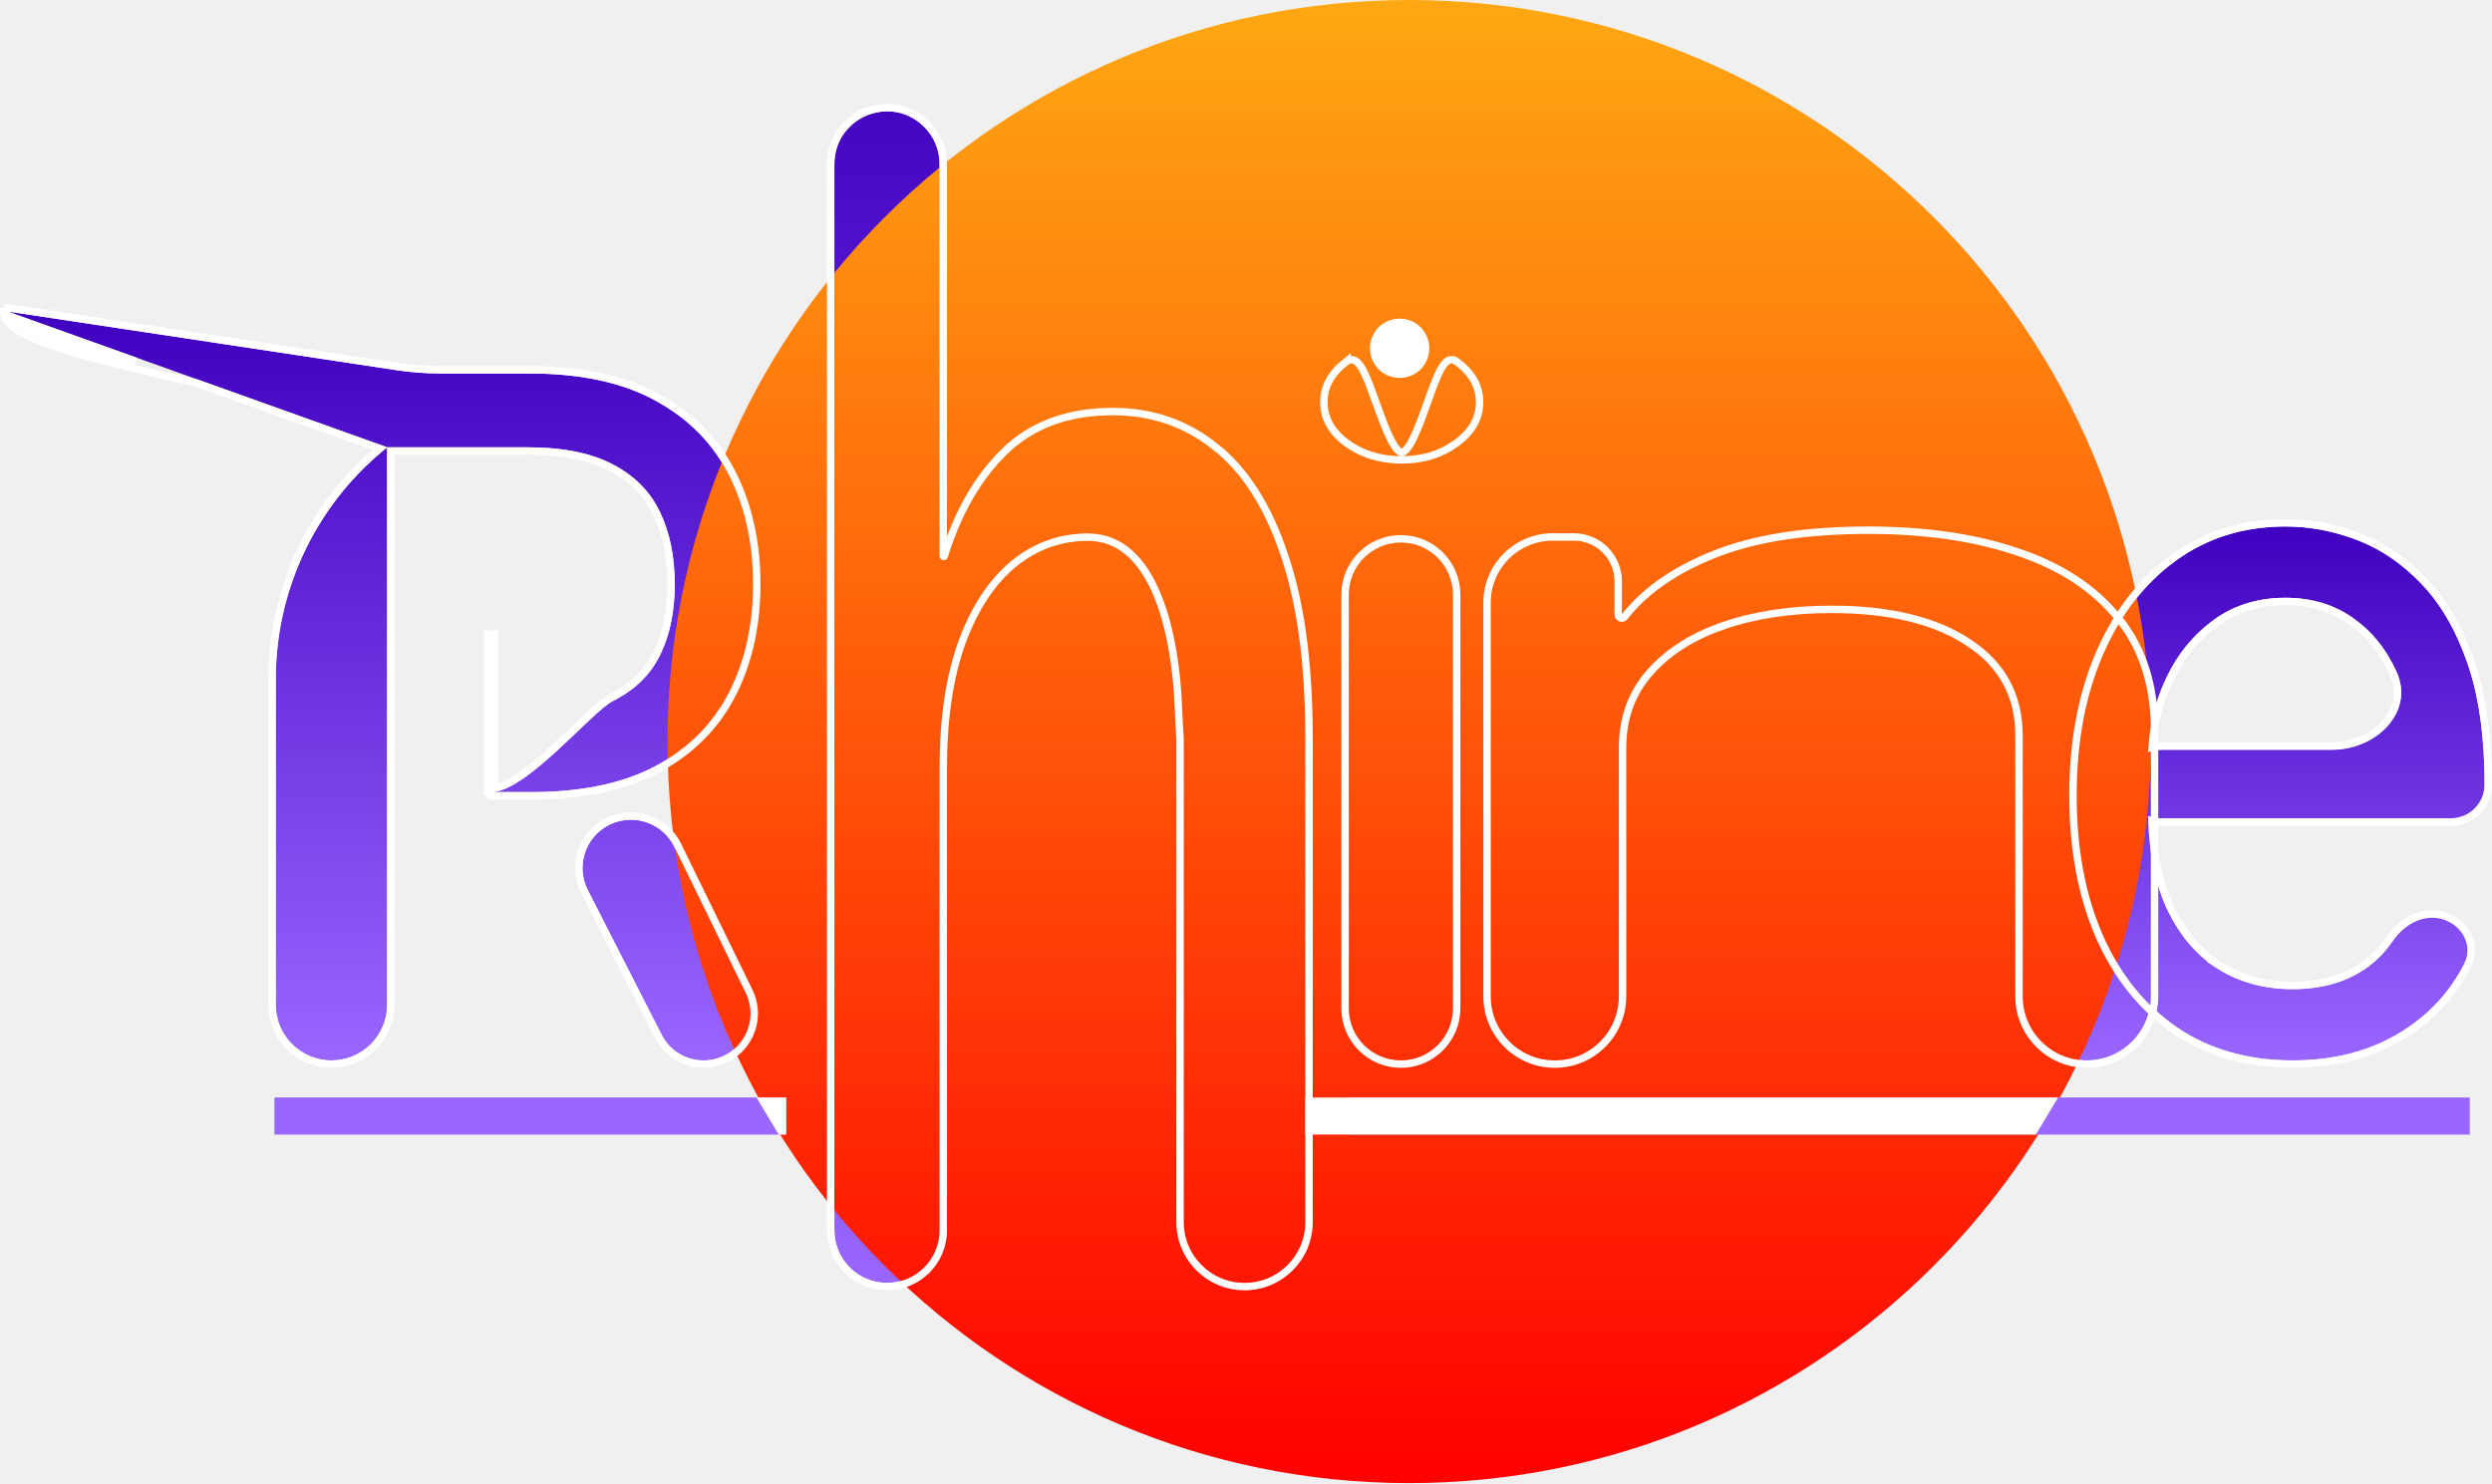
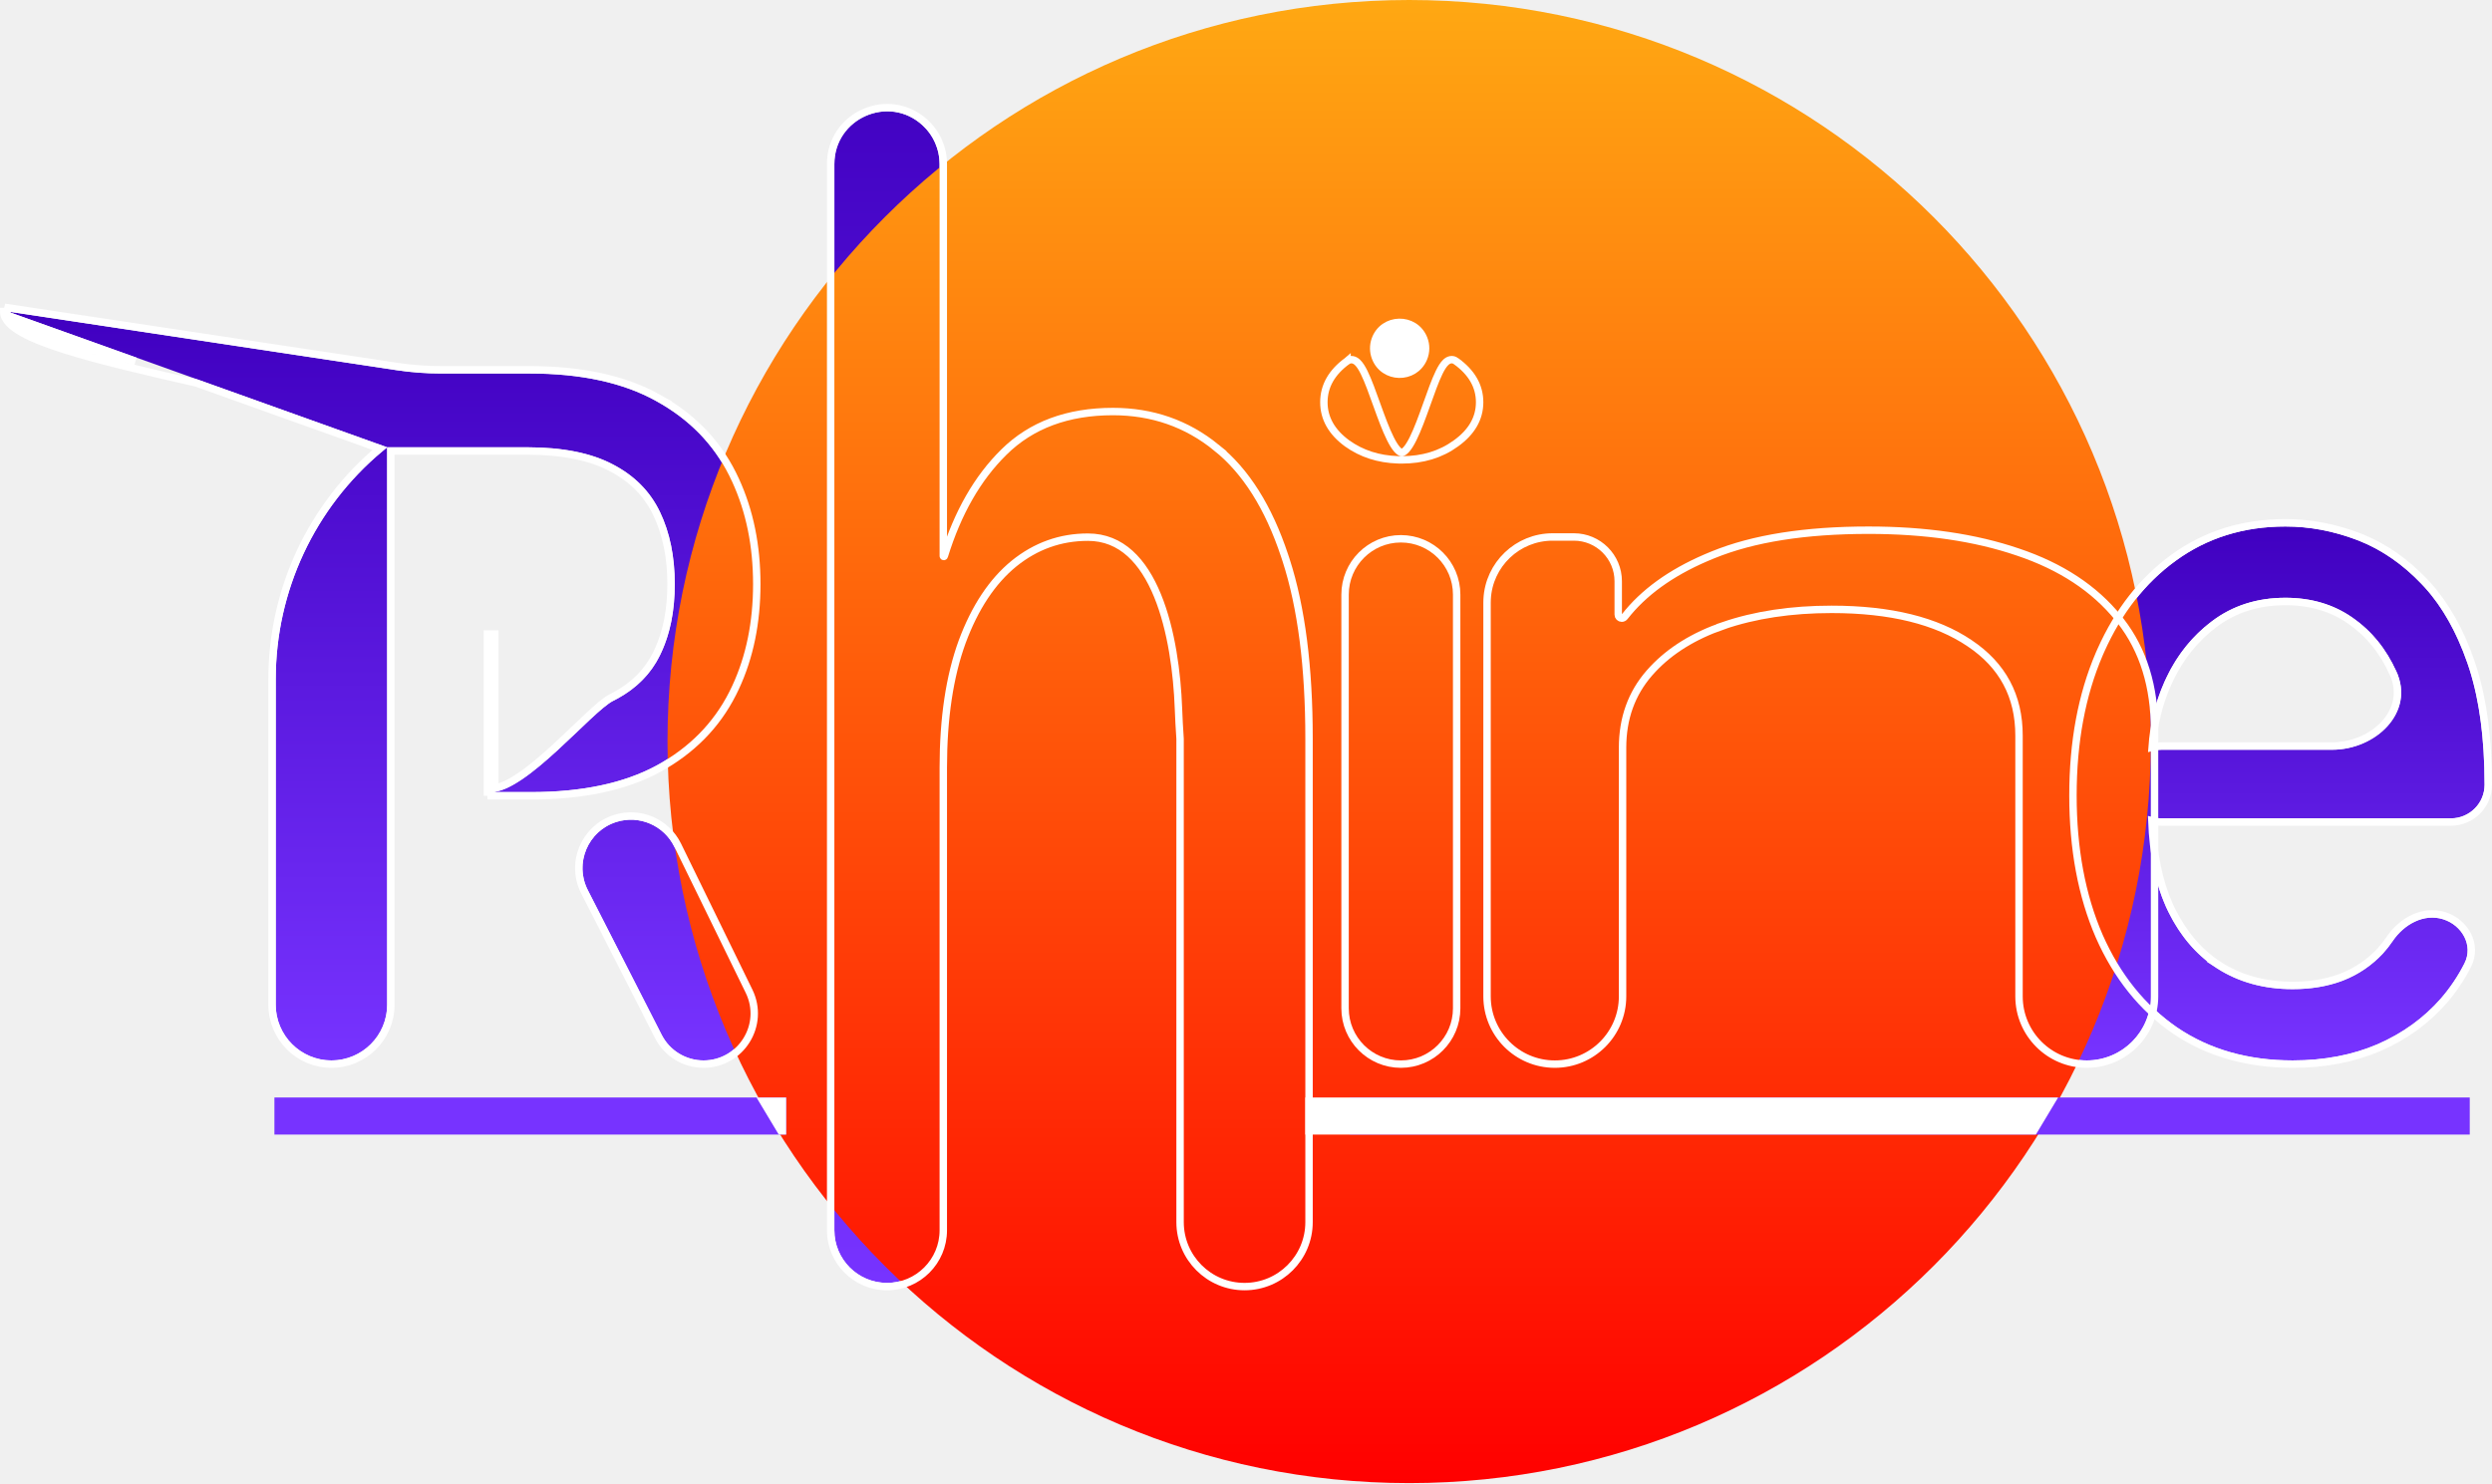
<svg xmlns="http://www.w3.org/2000/svg" width="336" height="200" viewBox="0 0 336 200" fill="none">
  <path d="M309.127 143C303.107 143 297.913 141.519 293.547 138.557C289.207 135.564 285.858 131.393 283.499 126.043C281.166 120.662 280 114.406 280 107.272C280 100.139 281.166 93.851 283.499 88.411C285.858 82.939 289.14 78.678 293.343 75.625C297.574 72.542 302.51 71 308.151 71C311.405 71 314.619 71.605 317.792 72.814C320.965 74.023 323.854 75.987 326.457 78.708C329.061 81.398 331.135 84.965 332.681 89.408C334.227 93.851 335 99.322 335 105.821V105.821C335 108.325 332.97 110.355 330.466 110.355H291.459C288.905 110.355 286.834 108.285 286.834 105.73V105.73C286.834 103.176 288.905 101.106 291.459 101.106H314.424C320.396 101.106 325.605 96.018 323.121 90.587V90.587C321.738 87.504 319.758 85.07 317.182 83.287C314.633 81.504 311.622 80.612 308.151 80.612C304.327 80.612 301.018 81.67 298.225 83.786C295.459 85.871 293.33 88.592 291.838 91.947C290.346 95.302 289.601 98.899 289.601 102.738V108.904C289.601 114.164 290.414 118.622 292.041 122.28C293.696 125.907 295.987 128.673 298.916 130.577C301.845 132.451 305.249 133.388 309.127 133.388C311.649 133.388 313.928 132.995 315.962 132.209C318.023 131.393 319.799 130.184 321.291 128.582C321.77 128.058 322.214 127.493 322.623 126.887C324.143 124.639 326.82 123.154 329.41 123.965V123.965C331.981 124.769 333.503 127.507 332.288 129.912C331.425 131.62 330.362 133.202 329.101 134.657C326.796 137.287 323.948 139.343 320.558 140.824C317.168 142.275 313.358 143 309.127 143Z" fill="url(#paint0_linear_12_18)" />
  <path d="M218.273 100.838V134.363C218.273 139.133 214.406 143 209.637 143V143C204.867 143 201 139.133 201 134.363V81.256C201 76.648 204.736 72.913 209.344 72.913H212.212C215.236 72.913 217.688 75.364 217.688 78.388V82.89C217.688 83.428 218.123 83.864 218.661 83.864V83.864C218.969 83.864 219.258 83.717 219.448 83.473C222.083 80.095 225.985 77.366 231.155 75.285C236.522 73.095 243.451 72 251.941 72C259.553 72 266.213 72.973 271.922 74.92C277.631 76.837 282.071 79.757 285.243 83.681C288.414 87.575 290 92.503 290 98.465V134.363C290 139.133 286.133 143 281.363 143V143C276.594 143 272.727 139.133 272.727 134.363V99.195C272.727 93.689 270.434 89.4 265.847 86.328C261.26 83.225 254.966 81.674 246.964 81.674C241.45 81.674 236.522 82.419 232.179 83.909C227.885 85.4 224.494 87.575 222.006 90.434C219.517 93.294 218.273 96.762 218.273 100.838Z" fill="url(#paint1_linear_12_18)" />
  <path d="M188.881 143C185.002 143 181.857 139.855 181.857 135.976V80.181C181.857 76.302 185.002 73.157 188.881 73.157V73.157C192.76 73.157 195.905 76.302 195.905 80.181V135.976C195.905 139.855 192.76 143 188.881 143V143ZM189 61.516C186.262 61.516 183.901 60.804 181.917 59.379C179.972 57.955 179 56.242 179 54.241C179 52.24 179.972 50.528 181.917 49.103C183.901 47.678 186.262 61.516 189 61.516C191.738 61.516 194.079 47.678 196.024 49.103C198.008 50.528 199 52.24 199 54.241C199 56.242 198.008 57.955 196.024 59.379C194.079 60.804 191.738 61.516 189 61.516Z" fill="url(#paint2_linear_12_18)" />
  <path d="M185.434 48.179C185.154 47.417 185.147 46.58 185.415 45.814C186.483 42.762 190.766 42.665 191.967 45.667C192.308 46.521 192.3 47.476 191.943 48.324C190.711 51.249 186.532 51.157 185.434 48.179Z" fill="url(#paint3_linear_12_18)" />
  <path d="M126.685 103.52V165.907C126.685 169.825 123.51 173 119.593 173V173C115.675 173 112.5 169.825 112.5 165.907V22.12C112.5 15.95 119.835 12.722 124.385 16.892V16.892C125.85 18.235 126.685 20.132 126.685 22.12V74.979C126.685 75.293 126.939 75.547 127.253 75.547V75.547C127.503 75.547 127.724 75.382 127.798 75.142C129.58 69.367 132.213 64.764 135.696 61.335C139.294 57.776 144.081 55.996 150.055 55.996C155.238 55.996 159.776 57.575 163.671 60.733C167.566 63.842 170.587 68.629 172.732 75.096C174.911 81.512 176 89.684 176 99.609V164.806C176 169.331 172.331 173 167.806 173V173C163.28 173 159.611 169.331 159.611 164.806V99.609C159.509 98.133 159.439 96.792 159.394 95.556C159.043 85.899 156.351 71.938 146.688 71.938V71.938C142.859 71.938 139.426 73.166 136.39 75.622C133.386 78.079 131.009 81.663 129.26 86.375C127.543 91.087 126.685 96.802 126.685 103.52Z" fill="url(#paint4_linear_12_18)" />
  <path fill-rule="evenodd" clip-rule="evenodd" d="M94.856 143C99.539 143 102.602 138.093 100.546 133.886L90.928 114.202C89.513 111.307 86.195 109.878 83.119 110.841V110.841C79.263 112.047 77.42 116.433 79.256 120.032L89.215 139.545C90.296 141.666 92.476 143 94.856 143V143Z" fill="url(#paint5_linear_12_18)" />
  <path d="M71.415 50.368C78.34 50.368 84.024 51.604 88.467 54.077C92.911 56.519 96.2 59.881 98.335 64.163C100.47 68.445 101.538 73.315 101.538 78.772C101.538 84.23 100.47 89.07 98.335 93.291C96.2 97.513 92.925 100.83 88.511 103.242C84.096 105.624 78.455 106.815 71.588 106.815H66.222C70.954 106.815 79.783 95.96 82.668 94.513C85.582 93.065 87.688 91.015 88.987 88.361C90.314 85.678 90.978 82.481 90.978 78.772C90.978 75.064 90.314 71.822 88.987 69.048C87.659 66.274 85.539 64.133 82.625 62.625C79.71 61.087 75.859 60.318 71.069 60.318C63.7 60.318 59.568 60.318 52.199 60.318V67.374V135.491C52.199 139.638 48.837 143 44.69 143V143C40.543 143 37.181 139.638 37.181 135.491V91.569C37.181 79.705 42.448 68.454 51.557 60.854L52.199 60.318L1 42L53.473 49.92C55.449 50.218 57.444 50.368 59.442 50.368H71.415Z" fill="url(#paint6_linear_12_18)" />
  <circle cx="190" cy="100" r="100" fill="url(#paint7_linear_12_18)" />
  <path d="M308.151 70.5C311.469 70.5 314.743 71.117 317.97 72.347L318.576 72.588C321.587 73.839 324.333 75.766 326.816 78.36L327.31 78.887C329.743 81.572 331.687 85.03 333.153 89.244L333.438 90.102C334.817 94.451 335.5 99.695 335.5 105.821C335.5 108.601 333.246 110.855 330.466 110.855H291.459C291.001 110.855 290.557 110.794 290.134 110.681C290.299 115.117 291.09 118.91 292.496 122.072L292.808 122.729C294.399 125.958 296.528 128.427 299.189 130.157H299.188C302.027 131.973 305.334 132.888 309.127 132.888C311.443 132.888 313.535 132.55 315.409 131.881L315.781 131.742C317.773 130.953 319.485 129.787 320.925 128.241C321.386 127.736 321.814 127.192 322.209 126.607C323.803 124.249 326.685 122.588 329.56 123.487C332.356 124.362 334.12 127.396 332.734 130.138C331.852 131.883 330.767 133.499 329.479 134.985L329.478 134.987C327.121 137.675 324.212 139.773 320.759 141.282L320.755 141.283C317.294 142.764 313.415 143.5 309.127 143.5C303.021 143.5 297.726 141.997 293.266 138.971L293.263 138.969C288.839 135.918 285.434 131.669 283.041 126.244L283.04 126.241C280.675 120.786 279.5 114.46 279.5 107.272C279.5 100.085 280.675 93.728 283.039 88.214V88.213L283.267 87.696C285.639 82.401 288.897 78.235 293.05 75.22C297.373 72.07 302.414 70.5 308.151 70.5ZM308.151 81.112C304.426 81.112 301.225 82.141 298.526 84.185L298.525 84.186C296 86.09 294.017 88.539 292.576 91.542L292.295 92.15C291.09 94.86 290.381 97.732 290.169 100.77C290.581 100.663 291.013 100.605 291.459 100.605H314.424C317.275 100.605 319.932 99.388 321.57 97.55C323.196 95.725 323.815 93.305 322.667 90.795L323.121 90.587L322.665 90.792C321.316 87.785 319.393 85.426 316.897 83.698L316.896 83.697C314.44 81.98 311.532 81.112 308.151 81.112Z" stroke="white" />
  <path d="M251.94 71.5C259.592 71.5 266.308 72.478 272.08 74.446H272.081C277.862 76.387 282.388 79.355 285.63 83.365L285.931 83.743C288.987 87.68 290.5 92.599 290.5 98.465V134.363C290.5 139.409 286.409 143.5 281.363 143.5C276.317 143.5 272.227 139.409 272.227 134.363V99.195C272.227 93.857 270.017 89.723 265.568 86.743L265.566 86.742C261.092 83.715 254.908 82.174 246.964 82.174C241.495 82.174 236.623 82.912 232.342 84.381L232.343 84.382C228.379 85.758 225.222 87.718 222.848 90.249L222.383 90.763C219.98 93.524 218.773 96.873 218.773 100.838V134.363C218.773 139.409 214.683 143.5 209.637 143.5C204.591 143.5 200.5 139.409 200.5 134.363V81.256L200.512 80.801C200.749 76.128 204.612 72.412 209.344 72.412H212.212C215.512 72.412 218.187 75.088 218.188 78.388V82.891C218.188 83.152 218.4 83.363 218.661 83.363C218.809 83.363 218.955 83.293 219.054 83.166C221.588 79.917 225.247 77.274 230.002 75.224L230.968 74.821C236.416 72.599 243.414 71.5 251.94 71.5Z" stroke="white" />
  <path d="M188.881 72.657C193.036 72.657 196.404 76.025 196.404 80.181V135.977C196.404 140.132 193.036 143.5 188.881 143.5C184.726 143.5 181.358 140.132 181.357 135.977V80.181C181.357 76.025 184.726 72.657 188.881 72.657ZM195.563 48.516C195.84 48.464 196.101 48.539 196.319 48.699L196.318 48.7C198.398 50.195 199.5 52.044 199.5 54.241C199.5 56.439 198.398 58.29 196.315 59.785C194.275 61.279 191.828 62.017 189 62.017L188.474 62.008C185.864 61.921 183.574 61.185 181.625 59.785L181.621 59.782C179.578 58.285 178.5 56.435 178.5 54.241C178.5 52.048 179.578 50.196 181.621 48.699L181.625 48.696V48.697C181.846 48.539 182.107 48.465 182.383 48.516C182.639 48.562 182.851 48.705 183.02 48.861C183.35 49.169 183.648 49.663 183.924 50.22C184.483 51.349 185.061 52.979 185.646 54.606C186.239 56.254 186.842 57.91 187.464 59.153C187.775 59.776 188.078 60.267 188.366 60.595C188.665 60.934 188.875 61.017 189 61.017C189.124 61.017 189.335 60.934 189.633 60.595C189.921 60.267 190.221 59.776 190.531 59.153C191.15 57.91 191.751 56.255 192.339 54.607C192.919 52.98 193.491 51.35 194.042 50.222C194.313 49.666 194.608 49.172 194.933 48.864C195.098 48.708 195.308 48.563 195.563 48.516Z" stroke="white" />
  <path d="M185.434 48.179C185.154 47.417 185.147 46.58 185.415 45.814C186.483 42.762 190.766 42.665 191.967 45.667C192.308 46.521 192.3 47.476 191.943 48.324C190.711 51.249 186.532 51.157 185.434 48.179Z" fill="white" stroke="white" />
  <path d="M112 22.12C112 15.514 119.853 12.06 124.723 16.523C126.292 17.962 127.185 19.992 127.186 22.12V74.98C127.186 75.017 127.216 75.047 127.253 75.047C127.281 75.047 127.31 75.027 127.32 74.994C129.121 69.158 131.791 64.478 135.346 60.978C139.054 57.311 143.975 55.496 150.056 55.496C155.348 55.496 159.999 57.112 163.986 60.345H163.985C167.977 63.531 171.041 68.412 173.206 74.935L173.409 75.548C175.475 81.937 176.5 89.963 176.5 99.609V164.806C176.5 169.607 172.607 173.5 167.806 173.5C163.004 173.5 159.111 169.607 159.111 164.806V99.628C159.01 98.153 158.94 96.812 158.895 95.574C158.72 90.771 157.963 84.933 156.07 80.314C154.174 75.688 151.214 72.438 146.688 72.438C142.976 72.438 139.654 73.625 136.704 76.011C133.788 78.397 131.456 81.897 129.729 86.549C128.038 91.191 127.186 96.843 127.186 103.52V165.907C127.186 170.1 123.786 173.5 119.593 173.5C115.4 173.5 112 170.1 112 165.907V22.12Z" stroke="white" />
  <path d="M53.547 49.425C55.498 49.719 57.469 49.867 59.442 49.867H71.415C78.395 49.867 84.171 51.113 88.711 53.64H88.71C93.236 56.128 96.599 59.562 98.782 63.94L99.178 64.765C101.088 68.921 102.038 73.594 102.038 78.772C102.038 83.951 101.088 88.598 99.177 92.703L98.781 93.518C96.597 97.835 93.247 101.223 88.75 103.681L88.748 103.683C84.239 106.116 78.509 107.315 71.589 107.315H66.222V106.815H65.722V85.5H66.722V106.271C67.663 106.116 68.812 105.555 70.102 104.683C71.609 103.663 73.225 102.281 74.8 100.838C76.382 99.388 77.88 97.918 79.205 96.681C79.861 96.068 80.47 95.516 81.009 95.071C81.541 94.632 82.03 94.273 82.443 94.065L82.445 94.064L82.966 93.795C85.521 92.412 87.37 90.527 88.537 88.142L88.538 88.14L88.772 87.647C89.904 85.148 90.478 82.194 90.478 78.772C90.478 75.123 89.825 71.958 88.536 69.264C87.259 66.594 85.219 64.531 82.394 63.069L82.392 63.067C79.575 61.581 75.812 60.818 71.069 60.818H52.699V135.491C52.699 139.914 49.114 143.5 44.69 143.5C40.267 143.5 36.682 139.914 36.682 135.491V91.569C36.682 79.57 42.002 68.189 51.208 60.494L26.459 51.64C20.076 50.184 13.666 48.722 8.85 47.207C6.441 46.449 4.401 45.67 2.955 44.857C2.233 44.452 1.633 44.024 1.209 43.567C0.784 43.11 0.5 42.586 0.5 42H0.95L1.074 41.506L53.547 49.425ZM82.97 110.363C86.281 109.327 89.853 110.865 91.377 113.982L100.995 133.666C103.213 138.206 99.908 143.5 94.856 143.5C92.288 143.5 89.937 142.06 88.769 139.772L78.811 120.259C76.833 116.384 78.818 111.662 82.97 110.363ZM1.941 42.887C2.267 43.237 2.767 43.605 3.444 43.985C4.798 44.746 6.759 45.501 9.15 46.253C11.783 47.081 14.902 47.892 18.244 48.7L1.916 42.858C1.924 42.868 1.933 42.877 1.941 42.887Z" stroke="white" />
-   <line x1="182" y1="150.5" x2="333" y2="150.5" stroke="#9966FF" stroke-width="5" />
+   <line x1="182" y1="150.5" x2="333" y2="150.5" stroke="#7733ff" stroke-width="5" />
  <path d="M277.5 148L274.5 153H176V148H277.5Z" fill="white" />
-   <line x1="37" y1="150.5" x2="106" y2="150.5" stroke="#9966FF" stroke-width="5" />
+   <line x1="37" y1="150.5" x2="106" y2="150.5" stroke="#7733ff" stroke-width="5" />
  <path d="M106 148V150.5V153H105L102 148H106Z" fill="white" />
  <defs>
    <linearGradient id="paint0_linear_12_18" x1="307.5" y1="71" x2="307.5" y2="143" gradientUnits="userSpaceOnUse">
      <stop stop-color="#4000C0" />
-       <stop offset="1" stop-color="#9966FF" />
+       <stop offset="1" stop-color="#7733ff" />
    </linearGradient>
    <linearGradient id="paint1_linear_12_18" x1="245.5" y1="72" x2="245.5" y2="143" gradientUnits="userSpaceOnUse">
      <stop stop-color="#4000C0" />
-       <stop offset="1" stop-color="#9966FF" />
+       <stop offset="1" stop-color="#7733ff" />
    </linearGradient>
    <linearGradient id="paint2_linear_12_18" x1="189" y1="49" x2="189" y2="143" gradientUnits="userSpaceOnUse">
      <stop stop-color="#4000C0" />
-       <stop offset="1" stop-color="#9966FF" />
+       <stop offset="1" stop-color="#7733ff" />
    </linearGradient>
    <linearGradient id="paint3_linear_12_18" x1="188.75" y1="37" x2="188.75" y2="56.5" gradientUnits="userSpaceOnUse">
      <stop stop-color="#4000C0" />
-       <stop offset="1" stop-color="#9966FF" />
+       <stop offset="1" stop-color="#7733ff" />
    </linearGradient>
    <linearGradient id="paint4_linear_12_18" x1="144.25" y1="6" x2="144.25" y2="173" gradientUnits="userSpaceOnUse">
      <stop stop-color="#4000C0" />
-       <stop offset="1" stop-color="#9966FF" />
+       <stop offset="1" stop-color="#7733ff" />
    </linearGradient>
    <linearGradient id="paint5_linear_12_18" x1="53" y1="42" x2="53" y2="143" gradientUnits="userSpaceOnUse">
      <stop stop-color="#4000C0" />
-       <stop offset="1" stop-color="#9966FF" />
+       <stop offset="1" stop-color="#7733ff" />
    </linearGradient>
    <linearGradient id="paint6_linear_12_18" x1="53" y1="42" x2="53" y2="143" gradientUnits="userSpaceOnUse">
      <stop stop-color="#4000C0" />
-       <stop offset="1" stop-color="#9966FF" />
+       <stop offset="1" stop-color="#7733ff" />
    </linearGradient>
    <linearGradient id="paint7_linear_12_18" x1="190" y1="0" x2="190" y2="200" gradientUnits="userSpaceOnUse">
      <stop stop-color="#FFA812" />
      <stop offset="0.101" stop-color="#FF9711" />
      <stop offset="0.521" stop-color="#FF5109" />
      <stop offset="1" stop-color="#FF0000" />
    </linearGradient>
  </defs>
</svg>
